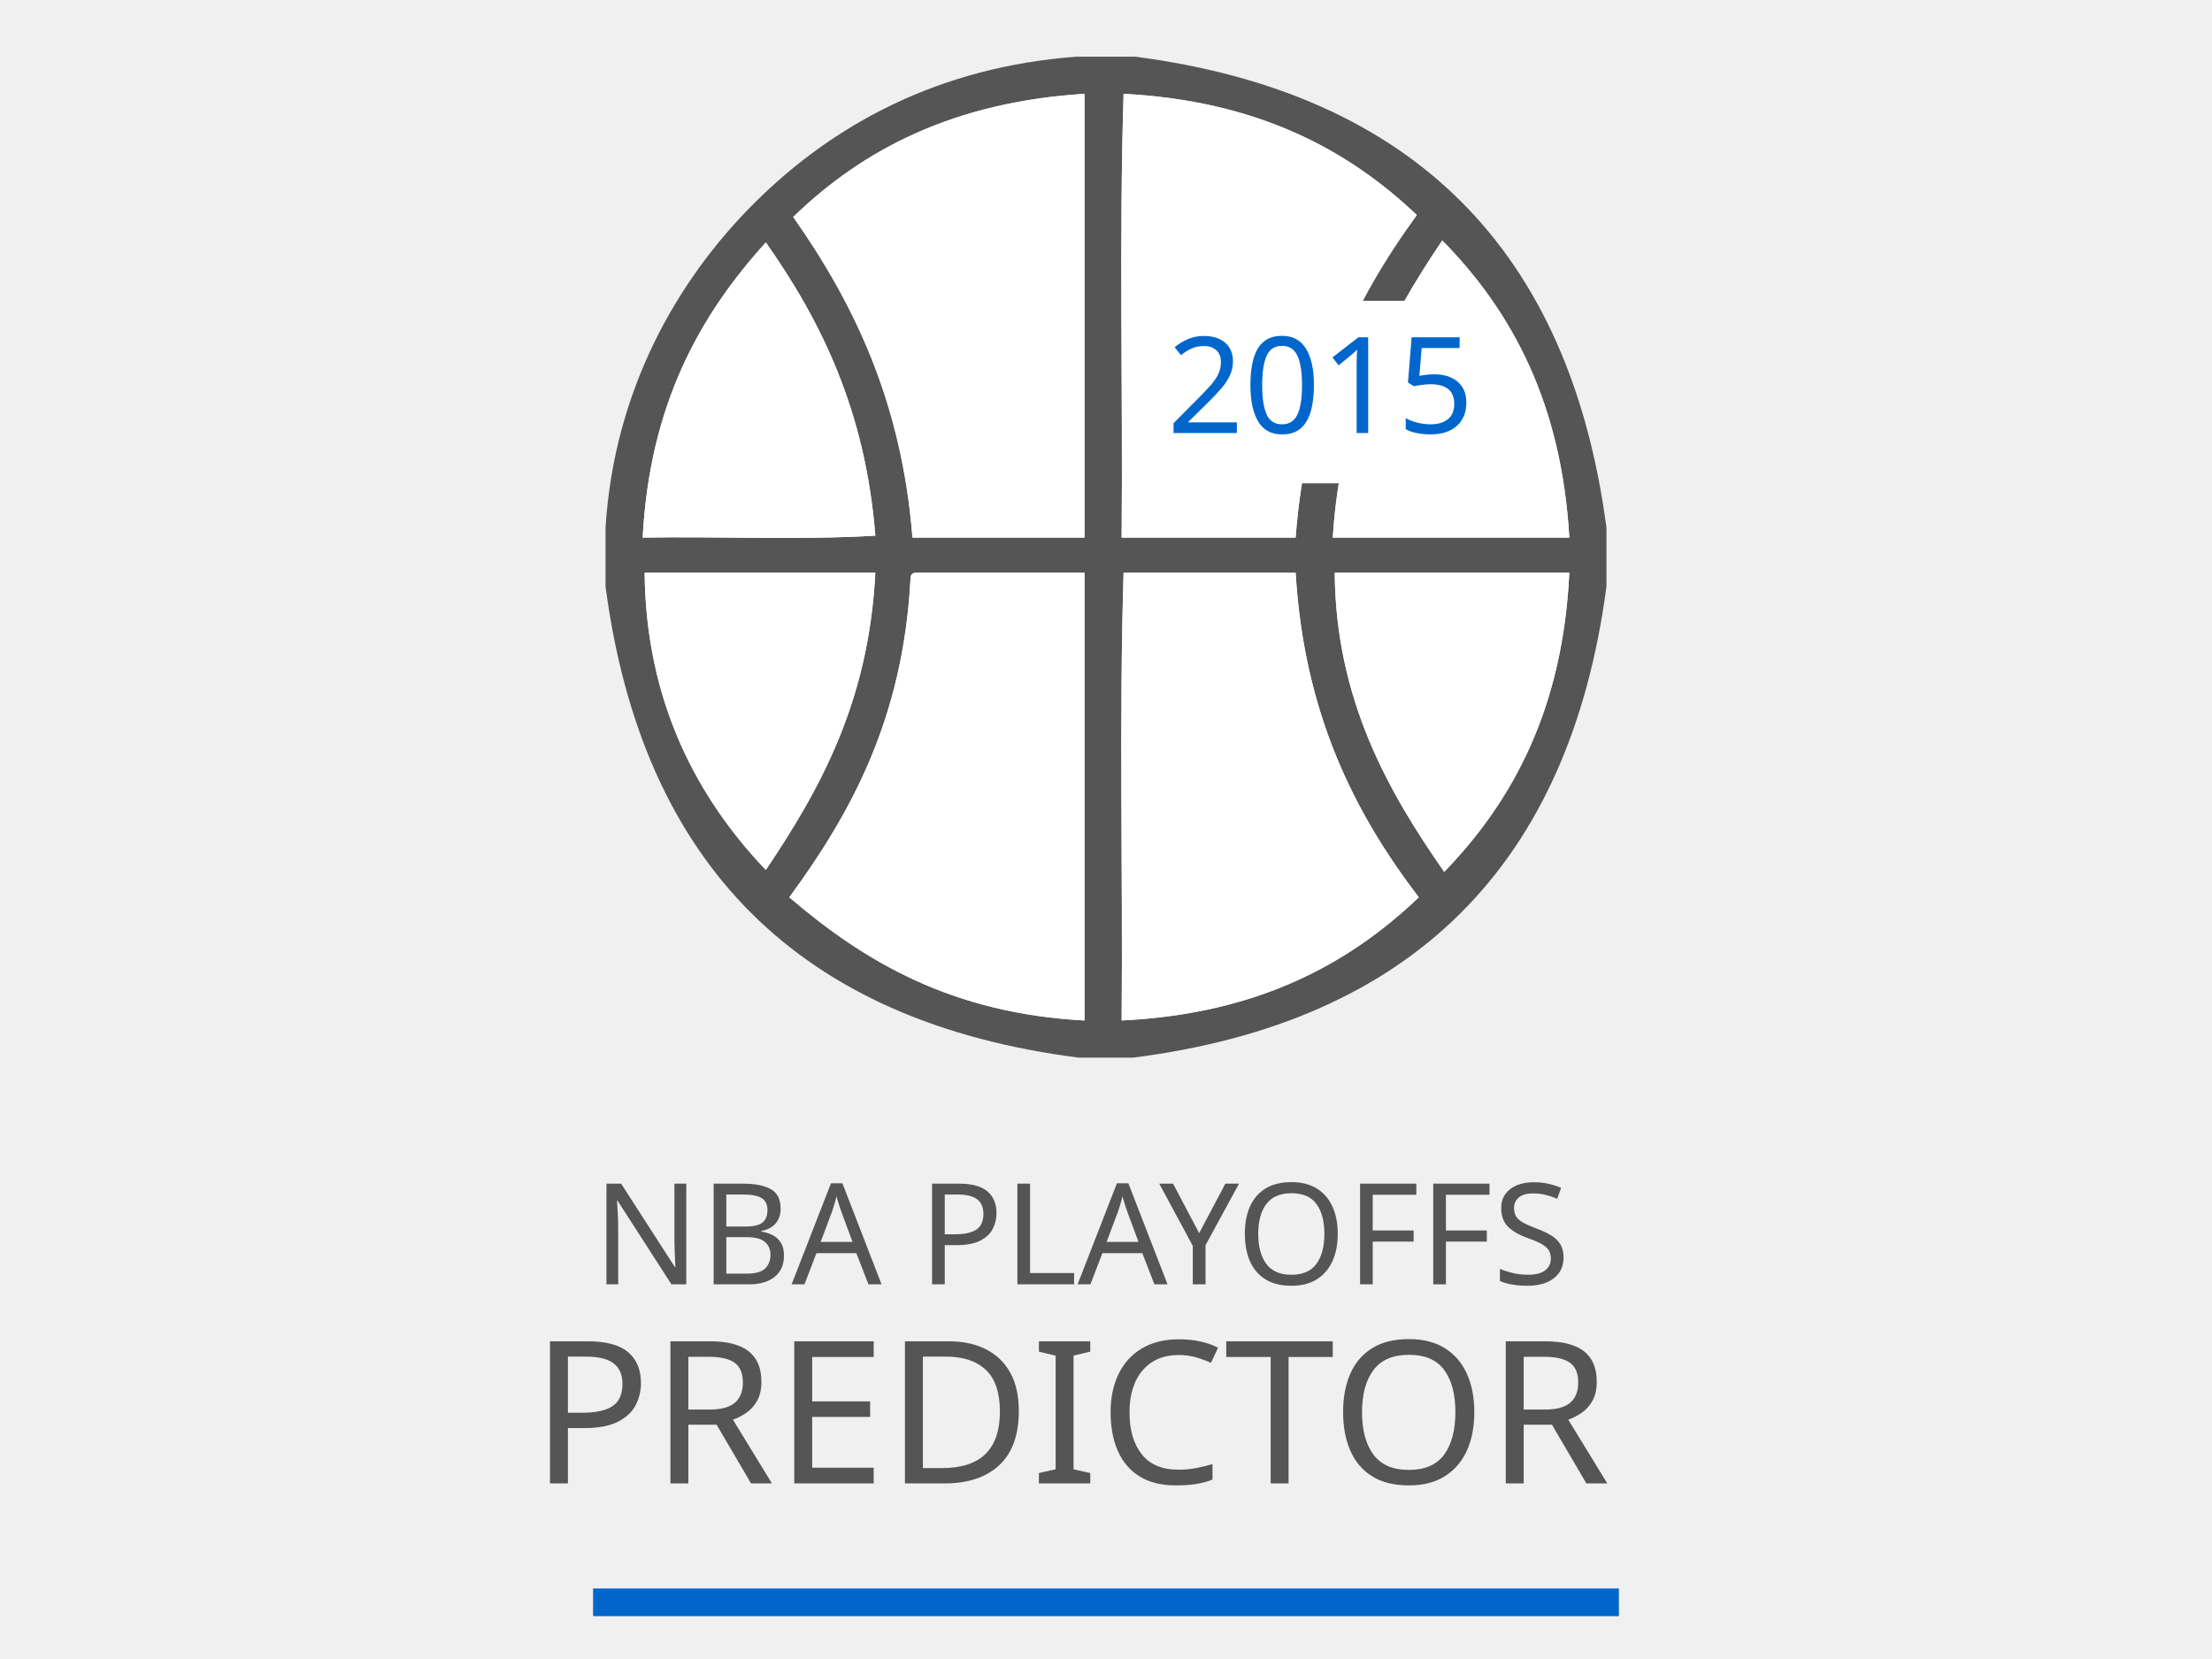
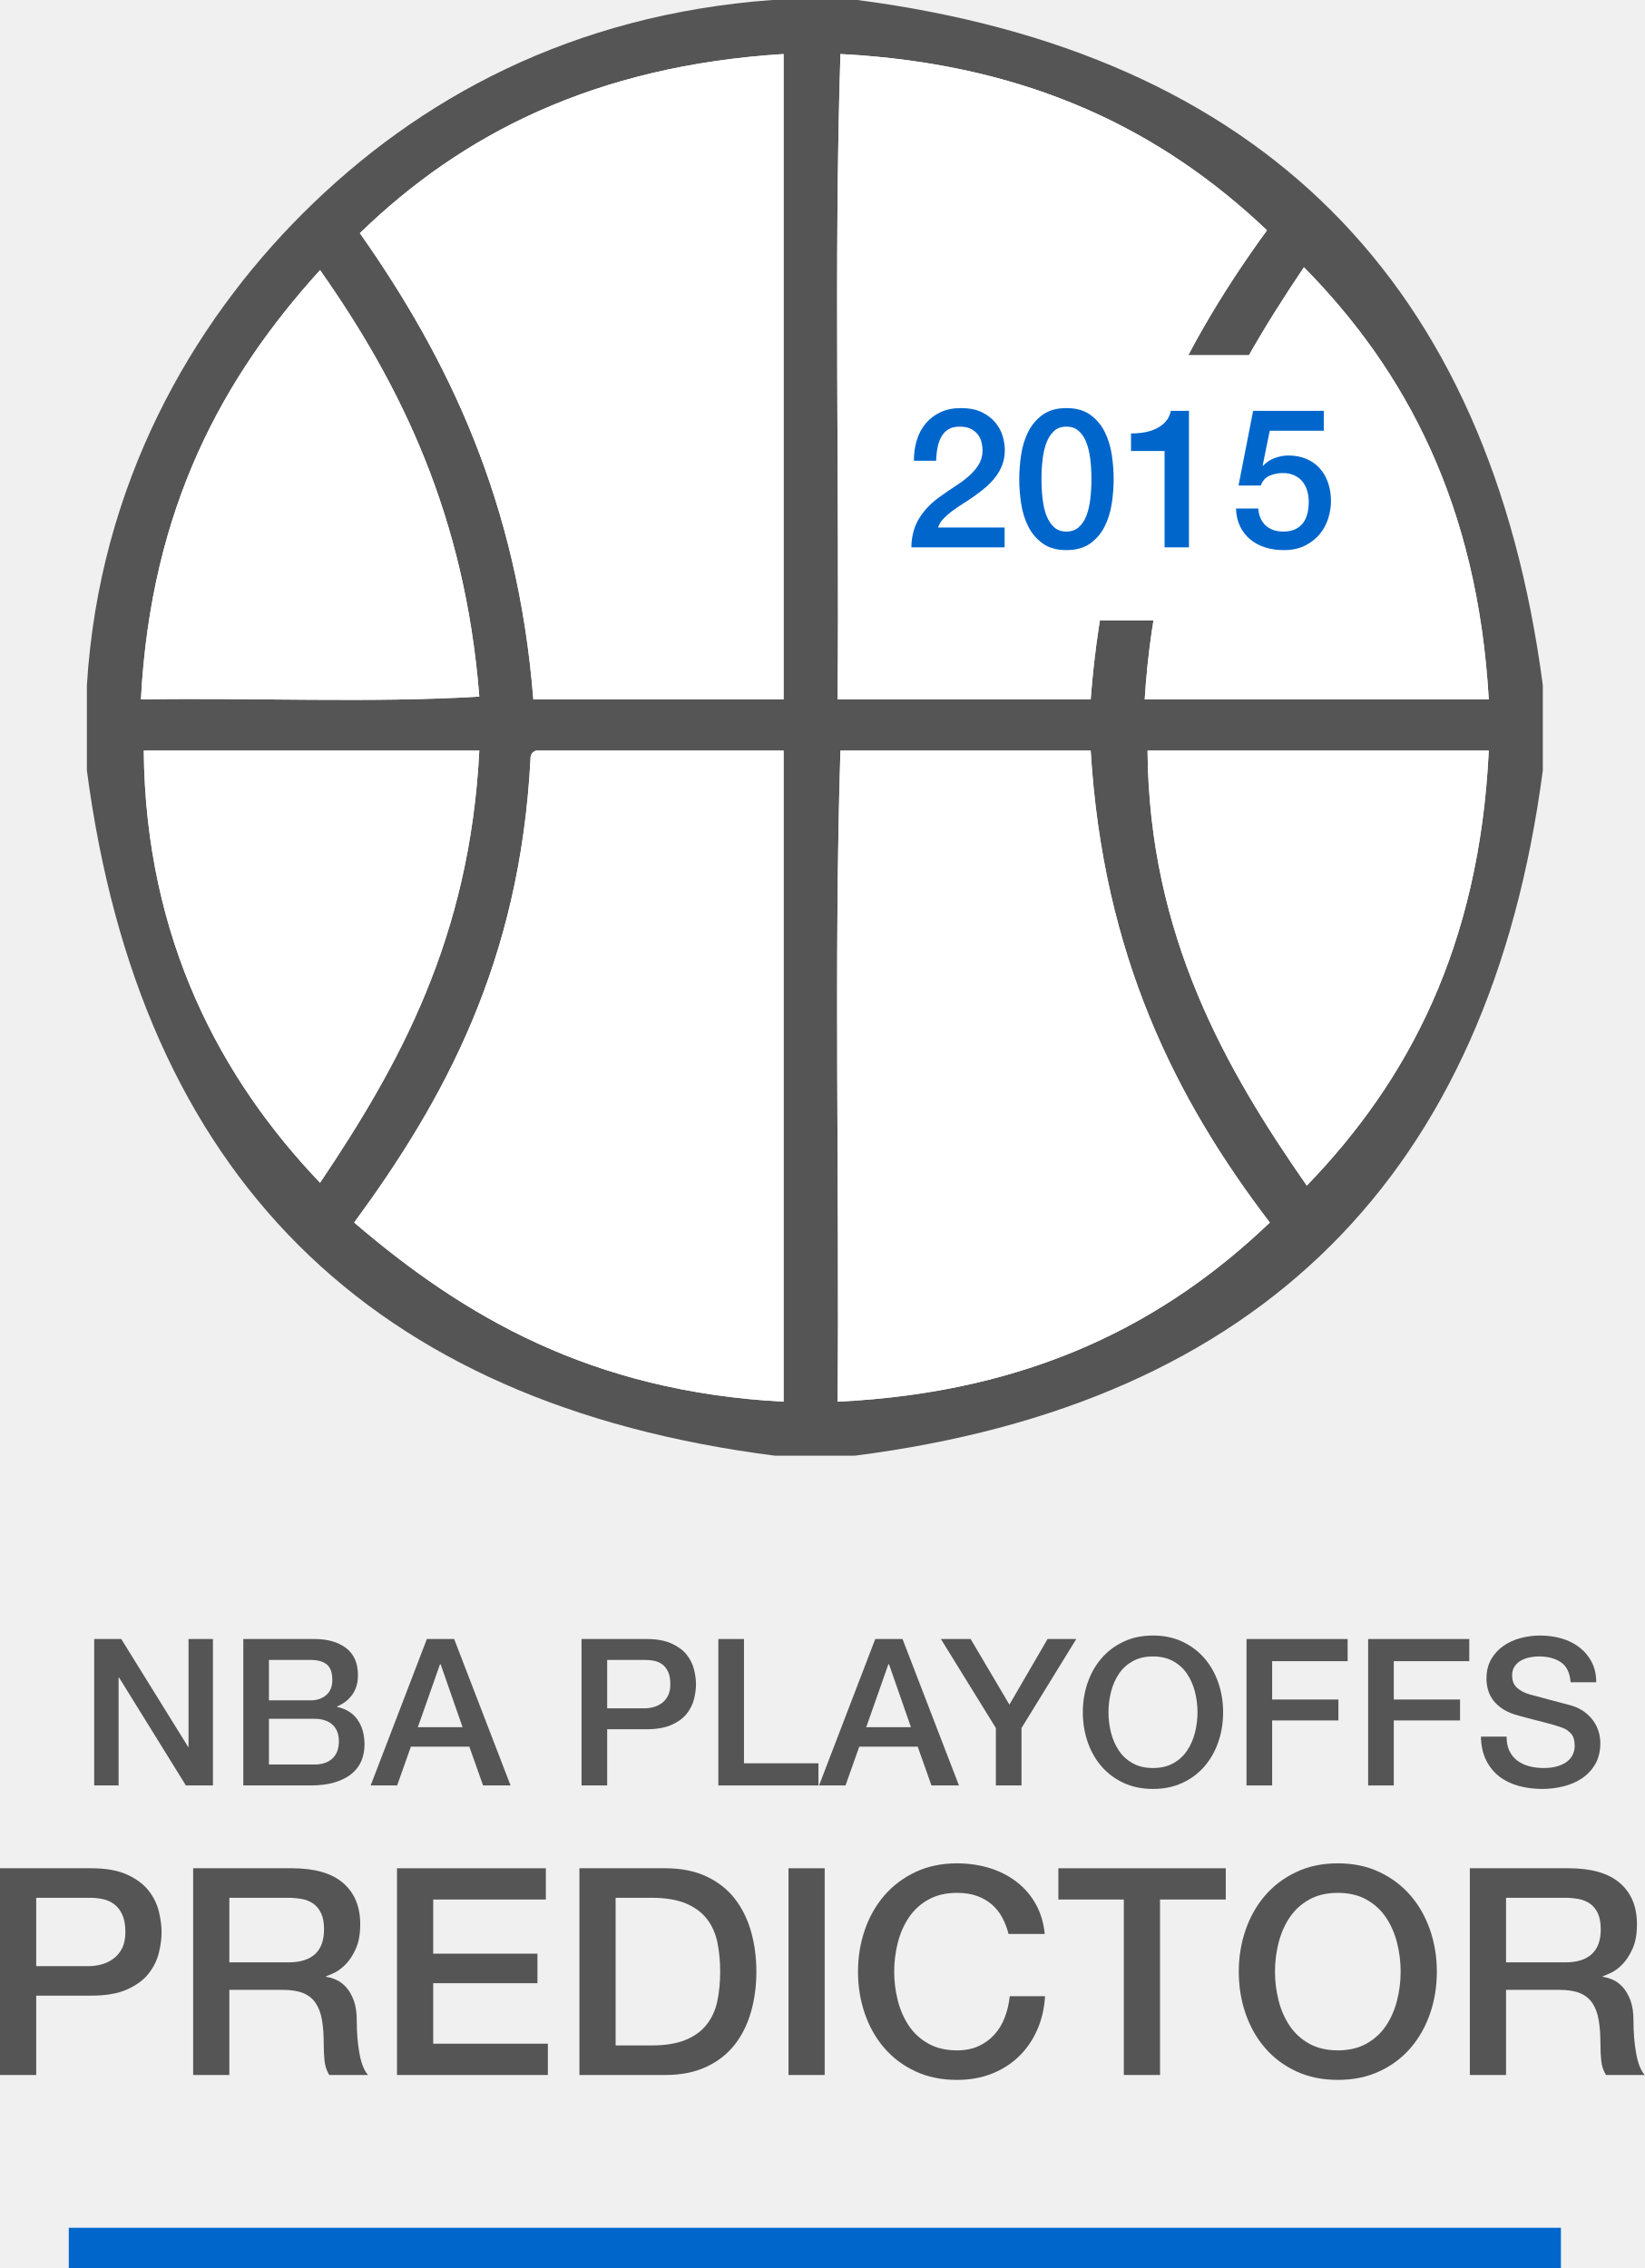
- <svg xmlns="http://www.w3.org/2000/svg" version="1.1" id="Layer_1" x="0px" y="0px" width="800px" height="600px" viewBox="0 0 800 600" enable-background="new 0 0 800 600" xml:space="preserve">
+ <svg xmlns="http://www.w3.org/2000/svg" version="1.1" id="Layer_1" x="0px" y="0px" width="408.954px" height="564px" viewBox="197.396 20.5 408.954 564" enable-background="new 197.396 20.5 408.954 564" xml:space="preserve">
  <g id="zWTlbn_1_">
</g>
-   <text transform="matrix(1 0 0 1 201.1284 464.5)">
-     <tspan x="0" y="0" fill="#555555" font-family="'HelveticaNeue-Medium'" font-size="51"> NBA PLAYOFFS</tspan>
-     <tspan x="-9.205" y="72" fill="#555555" font-family="'HelveticaNeue-Medium'" font-size="72">PREDICTOR</tspan>
-   </text>
  <g>
-     <g id="Ndl7qU.tif">
+     <g>
+       <path fill="#555555" d="M220.814,428.086h6.732l16.626,26.826h0.102v-26.826h6.069V464.5h-6.732l-16.575-26.775h-0.153V464.5    h-6.069V428.086z" />
+       <path fill="#555555" d="M257.89,428.086h17.697c3.264,0,5.881,0.748,7.854,2.244c1.972,1.496,2.958,3.757,2.958,6.783    c0,1.836-0.451,3.409-1.351,4.717c-0.901,1.31-2.185,2.321-3.851,3.035v0.102c2.244,0.477,3.944,1.539,5.1,3.188    c1.155,1.649,1.734,3.715,1.734,6.196c0,1.429-0.255,2.763-0.765,4.004c-0.51,1.241-1.309,2.312-2.397,3.213    c-1.088,0.901-2.482,1.615-4.182,2.143c-1.7,0.527-3.723,0.79-6.069,0.79H257.89V428.086z M264.265,443.335h10.404    c1.53,0,2.805-0.434,3.825-1.301c1.02-0.866,1.53-2.116,1.53-3.748c0-1.836-0.459-3.128-1.377-3.876s-2.244-1.122-3.978-1.122    h-10.404V443.335z M264.265,459.298h11.271c1.938,0,3.442-0.501,4.514-1.504c1.071-1.003,1.606-2.423,1.606-4.259    c0-1.802-0.536-3.188-1.606-4.156c-1.071-0.97-2.576-1.454-4.514-1.454h-11.271V459.298z" />
+       <path fill="#555555" d="M303.535,428.086h6.783l14.025,36.414h-6.834l-3.417-9.639h-14.535l-3.417,9.639h-6.579L303.535,428.086z     M301.291,450.016h11.118l-5.457-15.656h-0.153L301.291,450.016z" />
+       <path fill="#555555" d="M341.989,428.086h16.065c2.583,0,4.692,0.375,6.324,1.122c1.632,0.748,2.889,1.683,3.774,2.805    c0.884,1.122,1.487,2.347,1.811,3.672c0.323,1.326,0.484,2.551,0.484,3.673c0,1.121-0.162,2.338-0.484,3.646    c-0.324,1.309-0.927,2.524-1.811,3.646c-0.885,1.122-2.142,2.049-3.774,2.779c-1.632,0.731-3.741,1.097-6.324,1.097h-9.69V464.5    h-6.375V428.086z M348.364,445.324h9.333c0.714,0,1.445-0.103,2.193-0.307c0.748-0.203,1.436-0.535,2.065-0.994    c0.629-0.459,1.139-1.071,1.53-1.836c0.391-0.765,0.586-1.726,0.586-2.882c0-1.189-0.17-2.175-0.51-2.958    c-0.34-0.781-0.799-1.402-1.377-1.861s-1.241-0.772-1.989-0.943c-0.748-0.17-1.547-0.255-2.397-0.255h-9.435V445.324z" />
+       <path fill="#555555" d="M376.005,428.086h6.375v30.906h18.513v5.508h-24.888V428.086z" />
+       <path fill="#555555" d="M415.02,428.086h6.783l14.025,36.414h-6.834l-3.418-9.639h-14.534l-3.417,9.639h-6.579L415.02,428.086z     M412.775,450.016h11.119l-5.457-15.656h-0.154L412.775,450.016z" />
+       <path fill="#555555" d="M445.008,450.22l-13.668-22.134h7.395l9.64,16.32l9.485-16.32H465l-13.617,22.134v14.28h-6.375V450.22z" />
+       <path fill="#555555" d="M484.074,427.219c2.719,0,5.158,0.51,7.318,1.53c2.158,1.02,3.986,2.397,5.482,4.131    c1.496,1.734,2.643,3.758,3.442,6.069c0.798,2.312,1.198,4.761,1.198,7.344c0,2.618-0.4,5.083-1.198,7.396    c-0.8,2.312-1.946,4.335-3.442,6.068c-1.496,1.734-3.324,3.104-5.482,4.105c-2.16,1.003-4.6,1.505-7.318,1.505    c-2.721,0-5.16-0.502-7.318-1.505c-2.16-1.002-3.987-2.371-5.482-4.105c-1.497-1.733-2.645-3.756-3.443-6.068    s-1.198-4.777-1.198-7.396c0-2.583,0.399-5.031,1.198-7.344c0.799-2.312,1.946-4.335,3.443-6.069    c1.495-1.733,3.322-3.111,5.482-4.131C478.914,427.729,481.354,427.219,484.074,427.219z M484.074,432.421    c-1.938,0-3.613,0.392-5.023,1.173c-1.412,0.783-2.559,1.828-3.443,3.137c-0.885,1.31-1.539,2.797-1.963,4.463    c-0.426,1.666-0.638,3.365-0.638,5.1s0.212,3.435,0.638,5.1c0.424,1.667,1.078,3.154,1.963,4.463    c0.885,1.31,2.031,2.354,3.443,3.137c1.41,0.782,3.085,1.173,5.023,1.173c1.938,0,3.611-0.391,5.023-1.173    c1.41-0.782,2.558-1.827,3.442-3.137c0.884-1.309,1.538-2.796,1.964-4.463c0.424-1.665,0.637-3.365,0.637-5.1    s-0.213-3.434-0.637-5.1c-0.426-1.666-1.08-3.153-1.964-4.463c-0.885-1.309-2.032-2.354-3.442-3.137    C487.686,432.812,486.012,432.421,484.074,432.421z" />
+       <path fill="#555555" d="M507.329,428.086h25.144v5.508h-18.769v9.537h16.474v5.202h-16.474V464.5h-6.375V428.086z" />
+       <path fill="#555555" d="M537.572,428.086h25.143v5.508h-18.768v9.537h16.473v5.202h-16.473V464.5h-6.375V428.086z" />
+       <path fill="#555555" d="M571.996,452.362c0,1.395,0.238,2.584,0.715,3.569c0.475,0.987,1.139,1.794,1.988,2.423    c0.85,0.63,1.826,1.089,2.932,1.377c1.105,0.289,2.303,0.434,3.596,0.434c1.395,0,2.584-0.161,3.57-0.484s1.785-0.739,2.396-1.25    c0.613-0.51,1.055-1.096,1.326-1.759s0.408-1.334,0.408-2.015c0-1.394-0.314-2.423-0.943-3.086s-1.318-1.13-2.064-1.402    c-1.293-0.476-2.799-0.926-4.514-1.352c-1.719-0.425-3.834-0.977-6.35-1.657c-1.564-0.408-2.865-0.943-3.902-1.606    s-1.861-1.402-2.473-2.219c-0.613-0.816-1.047-1.683-1.301-2.601c-0.256-0.918-0.383-1.854-0.383-2.806    c0-1.836,0.383-3.425,1.146-4.769c0.766-1.343,1.777-2.456,3.035-3.34s2.686-1.538,4.285-1.964    c1.598-0.425,3.213-0.638,4.844-0.638c1.904,0,3.697,0.247,5.381,0.74s3.162,1.232,4.438,2.218    c1.275,0.986,2.285,2.202,3.033,3.646c0.748,1.445,1.123,3.12,1.123,5.023h-6.375c-0.17-2.346-0.969-4.003-2.396-4.973    c-1.43-0.969-3.248-1.453-5.457-1.453c-0.748,0-1.514,0.076-2.295,0.229c-0.783,0.153-1.498,0.408-2.143,0.765    c-0.646,0.357-1.182,0.842-1.607,1.454s-0.637,1.377-0.637,2.295c0,1.292,0.398,2.304,1.199,3.034    c0.797,0.731,1.844,1.284,3.135,1.658c0.137,0.034,0.672,0.178,1.607,0.433c0.936,0.256,1.98,0.536,3.137,0.842    s2.285,0.604,3.391,0.893c1.105,0.289,1.896,0.502,2.373,0.638c1.189,0.374,2.227,0.885,3.109,1.53    c0.885,0.646,1.623,1.386,2.219,2.218c0.596,0.834,1.037,1.727,1.326,2.678c0.289,0.952,0.434,1.904,0.434,2.856    c0,2.04-0.416,3.782-1.25,5.228c-0.832,1.445-1.93,2.626-3.289,3.544s-2.906,1.59-4.641,2.015s-3.502,0.638-5.305,0.638    c-2.074,0-4.029-0.255-5.865-0.766c-1.836-0.51-3.434-1.291-4.793-2.346c-1.361-1.054-2.447-2.405-3.264-4.055    c-0.816-1.648-1.242-3.595-1.275-5.839H571.996z" />
+       <path fill="#555555" d="M197.396,485.092h22.68c3.647,0,6.624,0.529,8.928,1.584c2.304,1.057,4.079,2.376,5.328,3.96    c1.248,1.584,2.099,3.312,2.556,5.185c0.456,1.872,0.684,3.6,0.684,5.184s-0.229,3.301-0.684,5.148    c-0.457,1.848-1.308,3.563-2.556,5.147c-1.249,1.584-3.024,2.893-5.328,3.924c-2.304,1.033-5.281,1.549-8.928,1.549h-13.68V536.5    h-9V485.092z M206.396,509.428h13.176c1.008,0,2.04-0.144,3.096-0.432c1.055-0.288,2.027-0.756,2.916-1.404    c0.888-0.647,1.607-1.512,2.16-2.592c0.551-1.08,0.828-2.436,0.828-4.068c0-1.68-0.241-3.071-0.72-4.176    c-0.48-1.104-1.128-1.979-1.944-2.628c-0.816-0.647-1.752-1.091-2.808-1.332c-1.056-0.239-2.185-0.36-3.384-0.36h-13.32V509.428z" />
+       <path fill="#555555" d="M245.419,485.092h24.552c5.663,0,9.911,1.225,12.744,3.672c2.832,2.448,4.248,5.857,4.248,10.225    c0,2.447-0.36,4.477-1.08,6.084c-0.72,1.608-1.561,2.904-2.52,3.888c-0.961,0.984-1.908,1.692-2.844,2.124    c-0.936,0.432-1.62,0.72-2.052,0.864v0.144c0.767,0.097,1.595,0.337,2.484,0.72c0.888,0.385,1.716,0.997,2.484,1.837    c0.768,0.84,1.404,1.933,1.908,3.275c0.504,1.345,0.756,3.024,0.756,5.04c0,3.024,0.228,5.772,0.684,8.244    c0.456,2.473,1.163,4.236,2.124,5.292h-9.648c-0.673-1.104-1.069-2.327-1.188-3.672c-0.121-1.344-0.18-2.64-0.18-3.888    c0-2.352-0.144-4.38-0.432-6.084c-0.288-1.704-0.817-3.12-1.584-4.248c-0.769-1.128-1.812-1.956-3.132-2.484    c-1.321-0.527-3.013-0.792-5.076-0.792h-13.248V536.5h-9V485.092z M254.419,508.492h14.76c2.88,0,5.063-0.685,6.552-2.052    c1.487-1.368,2.232-3.421,2.232-6.156c0-1.632-0.241-2.964-0.72-3.996c-0.48-1.031-1.141-1.836-1.98-2.412    c-0.84-0.576-1.8-0.96-2.88-1.152c-1.08-0.19-2.196-0.288-3.348-0.288h-14.616V508.492z" />
+       <path fill="#555555" d="M296.106,485.092h37.008v7.776h-28.008v13.464h25.92v7.344h-25.92v15.048h28.512v7.776h-37.512V485.092z" />
+       <path fill="#555555" d="M341.466,485.092h21.312c3.935,0,7.344,0.673,10.224,2.017c2.88,1.344,5.231,3.18,7.056,5.508    c1.824,2.328,3.179,5.052,4.068,8.172c0.888,3.121,1.332,6.456,1.332,10.008c0,3.553-0.444,6.889-1.332,10.008    c-0.889,3.121-2.244,5.845-4.068,8.172c-1.825,2.329-4.176,4.165-7.056,5.509c-2.88,1.344-6.289,2.016-10.224,2.016h-21.312    V485.092z M350.466,529.156h8.856c3.503,0,6.372-0.468,8.604-1.404c2.232-0.936,3.983-2.232,5.256-3.888    c1.271-1.656,2.135-3.601,2.592-5.832c0.456-2.232,0.684-4.645,0.684-7.236s-0.228-5.004-0.684-7.236    c-0.457-2.231-1.32-4.176-2.592-5.832c-1.272-1.655-3.024-2.951-5.256-3.888c-2.232-0.936-5.101-1.404-8.604-1.404h-8.856V529.156    z" />
+       <path fill="#555555" d="M393.449,485.092h9V536.5h-9V485.092z" />
+       <path fill="#555555" d="M448.168,501.436c-0.385-1.486-0.912-2.854-1.584-4.104c-0.672-1.248-1.536-2.328-2.592-3.24    c-1.056-0.911-2.293-1.62-3.707-2.124c-1.417-0.504-3.061-0.756-4.933-0.756c-2.735,0-5.101,0.553-7.092,1.656    c-1.993,1.104-3.612,2.581-4.86,4.428c-1.248,1.849-2.172,3.949-2.771,6.3c-0.602,2.353-0.9,4.752-0.9,7.2s0.299,4.849,0.9,7.2    c0.6,2.353,1.523,4.453,2.771,6.3c1.248,1.849,2.867,3.324,4.86,4.428c1.991,1.105,4.356,1.656,7.092,1.656    c2.017,0,3.792-0.348,5.328-1.044c1.536-0.695,2.855-1.656,3.96-2.88c1.104-1.224,1.968-2.651,2.592-4.284    c0.623-1.631,1.031-3.384,1.225-5.256h8.783c-0.191,3.072-0.853,5.88-1.979,8.424c-1.128,2.545-2.653,4.741-4.572,6.588    c-1.921,1.849-4.176,3.276-6.768,4.284c-2.593,1.008-5.448,1.512-8.568,1.512c-3.841,0-7.284-0.708-10.332-2.124    c-3.048-1.415-5.628-3.348-7.739-5.796c-2.113-2.447-3.733-5.303-4.86-8.567c-1.128-3.264-1.692-6.743-1.692-10.44    c0-3.647,0.564-7.104,1.692-10.368c1.127-3.264,2.747-6.12,4.86-8.567c2.111-2.448,4.691-4.393,7.739-5.832    c3.048-1.44,6.491-2.16,10.332-2.16c2.88,0,5.591,0.396,8.136,1.188c2.544,0.792,4.789,1.944,6.732,3.456    c1.943,1.513,3.516,3.349,4.716,5.508c1.199,2.16,1.944,4.633,2.231,7.416H448.168z" />
+       <path fill="#555555" d="M460.552,485.092h41.616v7.776h-16.344V536.5h-9v-43.632h-16.272V485.092z" />
+       <path fill="#555555" d="M530.03,483.868c3.84,0,7.283,0.72,10.332,2.16c3.048,1.439,5.628,3.384,7.74,5.832    c2.111,2.447,3.731,5.304,4.86,8.567c1.127,3.265,1.691,6.721,1.691,10.368c0,3.697-0.564,7.177-1.691,10.44    c-1.129,3.265-2.749,6.12-4.86,8.567c-2.112,2.448-4.692,4.381-7.74,5.796c-3.049,1.416-6.492,2.124-10.332,2.124    c-3.841,0-7.284-0.708-10.332-2.124c-3.048-1.415-5.628-3.348-7.739-5.796c-2.113-2.447-3.733-5.303-4.86-8.567    c-1.128-3.264-1.692-6.743-1.692-10.44c0-3.647,0.564-7.104,1.692-10.368c1.127-3.264,2.747-6.12,4.86-8.567    c2.111-2.448,4.691-4.393,7.739-5.832C522.746,484.588,526.189,483.868,530.03,483.868z M530.03,491.212    c-2.735,0-5.101,0.553-7.092,1.656c-1.993,1.104-3.612,2.581-4.86,4.428c-1.248,1.849-2.172,3.949-2.771,6.3    c-0.602,2.353-0.9,4.752-0.9,7.2s0.299,4.849,0.9,7.2c0.6,2.353,1.523,4.453,2.771,6.3c1.248,1.849,2.867,3.324,4.86,4.428    c1.991,1.105,4.356,1.656,7.092,1.656c2.736,0,5.1-0.551,7.093-1.656c1.99-1.104,3.611-2.579,4.859-4.428    c1.248-1.847,2.172-3.947,2.771-6.3c0.6-2.352,0.9-4.752,0.9-7.2s-0.301-4.848-0.9-7.2c-0.6-2.351-1.523-4.451-2.771-6.3    c-1.248-1.847-2.869-3.323-4.859-4.428C535.13,491.765,532.767,491.212,530.03,491.212z" />
+       <path fill="#555555" d="M562.861,485.092h24.553c5.664,0,9.912,1.225,12.744,3.672c2.832,2.448,4.248,5.857,4.248,10.225    c0,2.447-0.359,4.477-1.08,6.084c-0.721,1.608-1.561,2.904-2.52,3.888c-0.961,0.984-1.908,1.692-2.844,2.124    c-0.938,0.432-1.621,0.72-2.053,0.864v0.144c0.768,0.097,1.596,0.337,2.484,0.72c0.887,0.385,1.715,0.997,2.484,1.837    c0.766,0.84,1.402,1.933,1.908,3.275c0.504,1.345,0.756,3.024,0.756,5.04c0,3.024,0.227,5.772,0.684,8.244    c0.455,2.473,1.162,4.236,2.123,5.292h-9.648c-0.672-1.104-1.068-2.327-1.188-3.672c-0.119-1.344-0.18-2.64-0.18-3.888    c0-2.352-0.145-4.38-0.432-6.084c-0.289-1.704-0.816-3.12-1.584-4.248c-0.77-1.128-1.812-1.956-3.133-2.484    c-1.32-0.527-3.012-0.792-5.076-0.792h-13.248V536.5h-9V485.092z M571.861,508.492h14.762c2.879,0,5.062-0.685,6.551-2.052    c1.488-1.368,2.232-3.421,2.232-6.156c0-1.632-0.24-2.964-0.721-3.996c-0.48-1.031-1.141-1.836-1.979-2.412    c-0.842-0.576-1.801-0.96-2.881-1.152c-1.08-0.19-2.195-0.288-3.348-0.288h-14.617V508.492z" />
+     </g>
+     <g>
+       <g id="Ndl7qU.tif">
+         <g>
+           <path fill-rule="evenodd" clip-rule="evenodd" fill="#555555" d="M389.395,20.5c7.07,0,14.141,0,21.211,0      C511.066,33.639,567.773,90.521,581,190.895c0,7.07,0,14.141,0,21.211C567.711,312.646,510.852,369.624,409.898,382.5      c-6.6,0-13.197,0-19.797,0C289.138,369.634,232.268,312.667,219,212.105c0-7.07,0-14.141,0-21.211      c3.085-49.905,25.98-89.688,53.734-117.367C301.476,44.863,339.725,24.146,389.395,20.5z M286.875,78.477      c21.884,31.143,39.249,66.806,43.129,115.953c20.739,0,41.479,0,62.219,0c0-53.498,0-106.998,0-160.496      C345.206,36.881,312.226,53.864,286.875,78.477z M405.656,194.43c20.975,0,41.949,0,62.926,0      c3.758-49.739,21.279-85.719,43.836-116.66c-25.625-24.339-58.57-41.357-106.055-43.836      C404.713,86.018,406.127,141.167,405.656,194.43z M521.609,86.961c-19.754,29.268-36.713,61.329-39.594,107.469      c28.516,0,57.033,0,85.551,0C564.783,146.07,546.994,112.717,521.609,86.961z M276.977,87.668      c-24,26.435-42.035,58.835-44.543,106.762c27.812-0.468,57.501,0.938,84.137-0.707      C313.038,148.704,297.02,116.175,276.977,87.668z M233.141,207.156c0.433,47.174,19.429,81.912,43.836,107.469      c19.694-29.326,37.231-60.81,39.594-107.469C288.76,207.156,260.95,207.156,233.141,207.156z M329.297,209.277      c-2.627,50.4-21.401,84.654-43.836,115.246c27.17,23.265,58.844,42.025,106.762,44.543c0-53.971,0-107.94,0-161.91      c-20.504,0-41.008,0-61.512,0C329.822,207.446,329.266,208.068,329.297,209.277z M405.656,369.066      c48.342-2.33,81.553-19.788,107.469-44.543c-23.361-30.607-41.471-66.47-44.543-117.367c-20.74,0-41.479,0-62.219,0      C404.713,259.712,406.127,315.333,405.656,369.066z M482.723,207.156c0.354,46.076,19.568,79.416,39.594,108.176      c25.143-25.998,42.908-59.376,45.25-108.176C539.285,207.156,511.004,207.156,482.723,207.156z" />
+           <path fill-rule="evenodd" clip-rule="evenodd" fill="#FFFFFF" d="M392.223,33.934c0,53.499,0,106.998,0,160.496      c-20.74,0-41.479,0-62.219,0c-3.88-49.147-21.245-84.811-43.129-115.953C312.226,53.864,345.206,36.881,392.223,33.934z" />
+           <path fill-rule="evenodd" clip-rule="evenodd" fill="#FFFFFF" d="M406.363,33.934c47.484,2.479,80.43,19.497,106.055,43.836      c-22.557,30.941-40.078,66.921-43.836,116.66c-20.977,0-41.951,0-62.926,0C406.127,141.167,404.713,86.018,406.363,33.934z" />
+           <path fill-rule="evenodd" clip-rule="evenodd" fill="#FFFFFF" d="M567.566,194.43c-28.518,0-57.035,0-85.551,0      c2.881-46.14,19.84-78.201,39.594-107.469C546.994,112.717,564.783,146.07,567.566,194.43z" />
+           <path fill-rule="evenodd" clip-rule="evenodd" fill="#FFFFFF" d="M316.57,193.723c-26.636,1.646-56.324,0.239-84.137,0.707      c2.508-47.927,20.543-80.327,44.543-106.762C297.02,116.175,313.038,148.704,316.57,193.723z" />
+           <path fill-rule="evenodd" clip-rule="evenodd" fill="#FFFFFF" d="M316.57,207.156c-2.362,46.659-19.899,78.143-39.594,107.469      c-24.407-25.557-43.403-60.295-43.836-107.469C260.95,207.156,288.76,207.156,316.57,207.156z" />
+           <path fill-rule="evenodd" clip-rule="evenodd" fill="#FFFFFF" d="M330.711,207.156c20.504,0,41.008,0,61.512,0      c0,53.97,0,107.939,0,161.91c-47.918-2.518-79.592-21.278-106.762-44.543c22.435-30.592,41.209-64.846,43.836-115.246      C329.266,208.068,329.822,207.446,330.711,207.156z" />
+           <path fill-rule="evenodd" clip-rule="evenodd" fill="#FFFFFF" d="M406.363,207.156c20.74,0,41.479,0,62.219,0      c3.072,50.897,21.182,86.76,44.543,117.367c-25.916,24.755-59.127,42.213-107.469,44.543      C406.127,315.333,404.713,259.712,406.363,207.156z" />
+           <path fill-rule="evenodd" clip-rule="evenodd" fill="#FFFFFF" d="M567.566,207.156c-2.342,48.8-20.107,82.178-45.25,108.176      c-20.025-28.76-39.24-62.1-39.594-108.176C511.004,207.156,539.285,207.156,567.566,207.156z" />
+         </g>
+       </g>
+       <rect x="410" y="108.783" fill-rule="evenodd" clip-rule="evenodd" fill="#FFFFFF" width="124.5" height="66.021" />
      <g>
-         <path fill-rule="evenodd" clip-rule="evenodd" fill="#555555" d="M389.395,20.5c7.07,0,14.141,0,21.211,0     C511.066,33.639,567.773,90.521,581,190.895c0,7.07,0,14.141,0,21.211C567.711,312.646,510.852,369.624,409.898,382.5     c-6.6,0-13.197,0-19.797,0C289.138,369.634,232.268,312.667,219,212.105c0-7.07,0-14.141,0-21.211     c3.085-49.905,25.98-89.688,53.734-117.367C301.476,44.863,339.725,24.146,389.395,20.5z M286.875,78.477     c21.884,31.143,39.249,66.806,43.129,115.953c20.739,0,41.479,0,62.219,0c0-53.498,0-106.998,0-160.496     C345.206,36.881,312.226,53.864,286.875,78.477z M405.656,194.43c20.975,0,41.949,0,62.926,0     c3.758-49.739,21.279-85.719,43.836-116.66c-25.625-24.339-58.57-41.357-106.055-43.836     C404.713,86.018,406.127,141.167,405.656,194.43z M521.609,86.961c-19.754,29.268-36.713,61.329-39.594,107.469     c28.516,0,57.033,0,85.551,0C564.783,146.07,546.994,112.717,521.609,86.961z M276.977,87.668     c-24,26.435-42.035,58.835-44.543,106.762c27.812-0.468,57.501,0.938,84.137-0.707     C313.038,148.704,297.02,116.175,276.977,87.668z M233.141,207.156c0.433,47.174,19.429,81.912,43.836,107.469     c19.694-29.326,37.231-60.81,39.594-107.469C288.76,207.156,260.95,207.156,233.141,207.156z M329.297,209.277     c-2.627,50.4-21.401,84.654-43.836,115.246c27.17,23.265,58.844,42.025,106.762,44.543c0-53.971,0-107.94,0-161.91     c-20.504,0-41.008,0-61.512,0C329.822,207.446,329.266,208.068,329.297,209.277z M405.656,369.066     c48.342-2.33,81.553-19.788,107.469-44.543c-23.361-30.607-41.471-66.47-44.543-117.367c-20.74,0-41.479,0-62.219,0     C404.713,259.712,406.127,315.333,405.656,369.066z M482.723,207.156c0.354,46.076,19.568,79.416,39.594,108.176     c25.143-25.998,42.908-59.376,45.25-108.176C539.285,207.156,511.004,207.156,482.723,207.156z" />
-         <path fill-rule="evenodd" clip-rule="evenodd" fill="#FFFFFF" d="M392.223,33.934c0,53.499,0,106.998,0,160.496     c-20.74,0-41.479,0-62.219,0c-3.88-49.147-21.245-84.811-43.129-115.953C312.226,53.864,345.206,36.881,392.223,33.934z" />
-         <path fill-rule="evenodd" clip-rule="evenodd" fill="#FFFFFF" d="M406.363,33.934c47.484,2.479,80.43,19.497,106.055,43.836     c-22.557,30.941-40.078,66.921-43.836,116.66c-20.977,0-41.951,0-62.926,0C406.127,141.167,404.713,86.018,406.363,33.934z" />
-         <path fill-rule="evenodd" clip-rule="evenodd" fill="#FFFFFF" d="M567.566,194.43c-28.518,0-57.035,0-85.551,0     c2.881-46.14,19.84-78.201,39.594-107.469C546.994,112.717,564.783,146.07,567.566,194.43z" />
-         <path fill-rule="evenodd" clip-rule="evenodd" fill="#FFFFFF" d="M316.57,193.723c-26.636,1.646-56.324,0.239-84.137,0.707     c2.508-47.927,20.543-80.327,44.543-106.762C297.02,116.175,313.038,148.704,316.57,193.723z" />
-         <path fill-rule="evenodd" clip-rule="evenodd" fill="#FFFFFF" d="M316.57,207.156c-2.362,46.659-19.899,78.143-39.594,107.469     c-24.407-25.557-43.403-60.295-43.836-107.469C260.95,207.156,288.76,207.156,316.57,207.156z" />
-         <path fill-rule="evenodd" clip-rule="evenodd" fill="#FFFFFF" d="M330.711,207.156c20.504,0,41.008,0,61.512,0     c0,53.97,0,107.939,0,161.91c-47.918-2.518-79.592-21.278-106.762-44.543c22.435-30.592,41.209-64.846,43.836-115.246     C329.266,208.068,329.822,207.446,330.711,207.156z" />
-         <path fill-rule="evenodd" clip-rule="evenodd" fill="#FFFFFF" d="M406.363,207.156c20.74,0,41.479,0,62.219,0     c3.072,50.897,21.182,86.76,44.543,117.367c-25.916,24.755-59.127,42.213-107.469,44.543     C406.127,315.333,404.713,259.712,406.363,207.156z" />
-         <path fill-rule="evenodd" clip-rule="evenodd" fill="#FFFFFF" d="M567.566,207.156c-2.342,48.8-20.107,82.178-45.25,108.176     c-20.025-28.76-39.24-62.1-39.594-108.176C511.004,207.156,539.285,207.156,567.566,207.156z" />
+         <path fill="#0066CC" d="M447.182,156.618h-23.186c0.033-2.813,0.711-5.271,2.037-7.373s3.137-3.929,5.434-5.481     c1.1-0.808,2.246-1.592,3.443-2.353c1.195-0.759,2.295-1.576,3.299-2.449c1.002-0.873,1.826-1.819,2.473-2.838     s0.986-2.19,1.02-3.517c0-0.614-0.072-1.269-0.219-1.964c-0.145-0.695-0.428-1.341-0.848-1.94     c-0.422-0.598-1.004-1.099-1.746-1.504c-0.746-0.404-1.715-0.606-2.912-0.606c-1.1,0-2.012,0.218-2.74,0.655     c-0.727,0.437-1.309,1.036-1.746,1.795c-0.436,0.76-0.76,1.657-0.969,2.692c-0.211,1.035-0.332,2.151-0.365,3.347h-5.529     c0-1.875,0.25-3.614,0.752-5.214c0.502-1.601,1.254-2.983,2.256-4.147s2.223-2.077,3.662-2.74     c1.438-0.663,3.111-0.995,5.02-0.995c2.07,0,3.801,0.339,5.191,1.019c1.389,0.679,2.514,1.536,3.371,2.571     c0.855,1.035,1.463,2.159,1.818,3.371c0.355,1.213,0.533,2.369,0.533,3.468c0,1.358-0.211,2.587-0.631,3.687     c-0.42,1.1-0.986,2.11-1.697,3.031c-0.711,0.922-1.52,1.771-2.426,2.547c-0.904,0.776-1.842,1.503-2.812,2.183     s-1.939,1.326-2.91,1.94c-0.971,0.615-1.867,1.229-2.691,1.843c-0.826,0.615-1.545,1.254-2.16,1.916     c-0.613,0.663-1.035,1.367-1.26,2.11h16.539V156.618z" />
+         <path fill="#0066CC" d="M462.559,121.985c2.426,0,4.404,0.558,5.941,1.673c1.535,1.116,2.732,2.539,3.59,4.269     c0.855,1.73,1.438,3.63,1.746,5.699c0.307,2.07,0.461,4.075,0.461,6.015c0,1.94-0.154,3.946-0.461,6.015     c-0.309,2.07-0.891,3.97-1.746,5.7c-0.857,1.73-2.055,3.153-3.59,4.269c-1.537,1.115-3.516,1.673-5.941,1.673     s-4.406-0.558-5.941-1.673c-1.537-1.116-2.734-2.539-3.59-4.269c-0.857-1.729-1.439-3.63-1.746-5.7     c-0.309-2.069-0.461-4.074-0.461-6.015c0-1.94,0.152-3.945,0.461-6.015c0.307-2.069,0.889-3.969,1.746-5.699     c0.855-1.729,2.053-3.153,3.59-4.269C458.152,122.543,460.133,121.985,462.559,121.985z M462.559,152.689     c1.195,0,2.199-0.347,3.008-1.043c0.807-0.695,1.445-1.633,1.916-2.813c0.467-1.18,0.799-2.562,0.994-4.147     c0.193-1.584,0.291-3.266,0.291-5.045c0-1.778-0.098-3.451-0.291-5.02c-0.195-1.568-0.527-2.951-0.994-4.147     c-0.471-1.196-1.109-2.142-1.916-2.837c-0.809-0.695-1.812-1.043-3.008-1.043c-1.23,0-2.24,0.348-3.031,1.043     c-0.793,0.696-1.424,1.642-1.893,2.837c-0.469,1.197-0.801,2.579-0.994,4.147c-0.193,1.569-0.291,3.242-0.291,5.02     c0,1.779,0.098,3.461,0.291,5.045c0.193,1.584,0.525,2.967,0.994,4.147c0.469,1.181,1.1,2.118,1.893,2.813     C460.318,152.342,461.328,152.689,462.559,152.689z" />
+         <path fill="#0066CC" d="M478.613,128.291c1.164,0,2.295-0.097,3.395-0.291s2.094-0.517,2.984-0.97     c0.889-0.452,1.648-1.034,2.279-1.746c0.631-0.711,1.043-1.584,1.236-2.619h4.512v33.954h-6.062v-23.961h-8.344V128.291z" />
+         <path fill="#0066CC" d="M508.977,122.664h17.561v4.947H513.1l-1.746,8.634l0.098,0.097c0.744-0.84,1.689-1.479,2.838-1.916     c1.146-0.437,2.287-0.655,3.42-0.655c1.68,0,3.184,0.284,4.51,0.849c1.326,0.566,2.441,1.358,3.348,2.376     c0.904,1.019,1.592,2.224,2.061,3.614c0.469,1.391,0.703,2.895,0.703,4.511c0,1.358-0.217,2.757-0.654,4.196     c-0.436,1.439-1.133,2.749-2.086,3.929c-0.953,1.181-2.174,2.151-3.662,2.91c-1.486,0.76-3.266,1.14-5.336,1.14     c-1.648,0-3.176-0.218-4.582-0.655c-1.408-0.437-2.645-1.091-3.711-1.965c-1.068-0.873-1.916-1.948-2.547-3.226     c-0.631-1.277-0.979-2.772-1.043-4.486h5.529c0.162,1.843,0.793,3.258,1.893,4.244c1.098,0.987,2.553,1.479,4.365,1.479     c1.164,0,2.15-0.194,2.959-0.583c0.807-0.388,1.463-0.921,1.965-1.601c0.5-0.679,0.855-1.471,1.066-2.376     c0.209-0.905,0.314-1.875,0.314-2.911c0-0.938-0.129-1.834-0.387-2.692c-0.26-0.856-0.648-1.608-1.164-2.255     c-0.518-0.646-1.189-1.164-2.014-1.552s-1.787-0.582-2.887-0.582c-1.164,0-2.256,0.218-3.273,0.655     c-1.02,0.437-1.754,1.253-2.207,2.45h-5.529L508.977,122.664z" />
      </g>
    </g>
-     <rect x="410" y="108.783" fill-rule="evenodd" clip-rule="evenodd" fill="#FFFFFF" width="124.5" height="66.021" />
-     <text transform="matrix(1 0 0 1 422.1055 156.6177)" fill="#0066CC" font-family="'HelveticaNeue-Medium'" font-size="48.505">2015</text>
+     <rect x="214.5" y="574.5" fill-rule="evenodd" clip-rule="evenodd" fill="#0066CC" width="371" height="10" />
  </g>
-   <rect x="214.5" y="574.5" fill-rule="evenodd" clip-rule="evenodd" fill="#0066CC" width="371" height="10" />
</svg>
